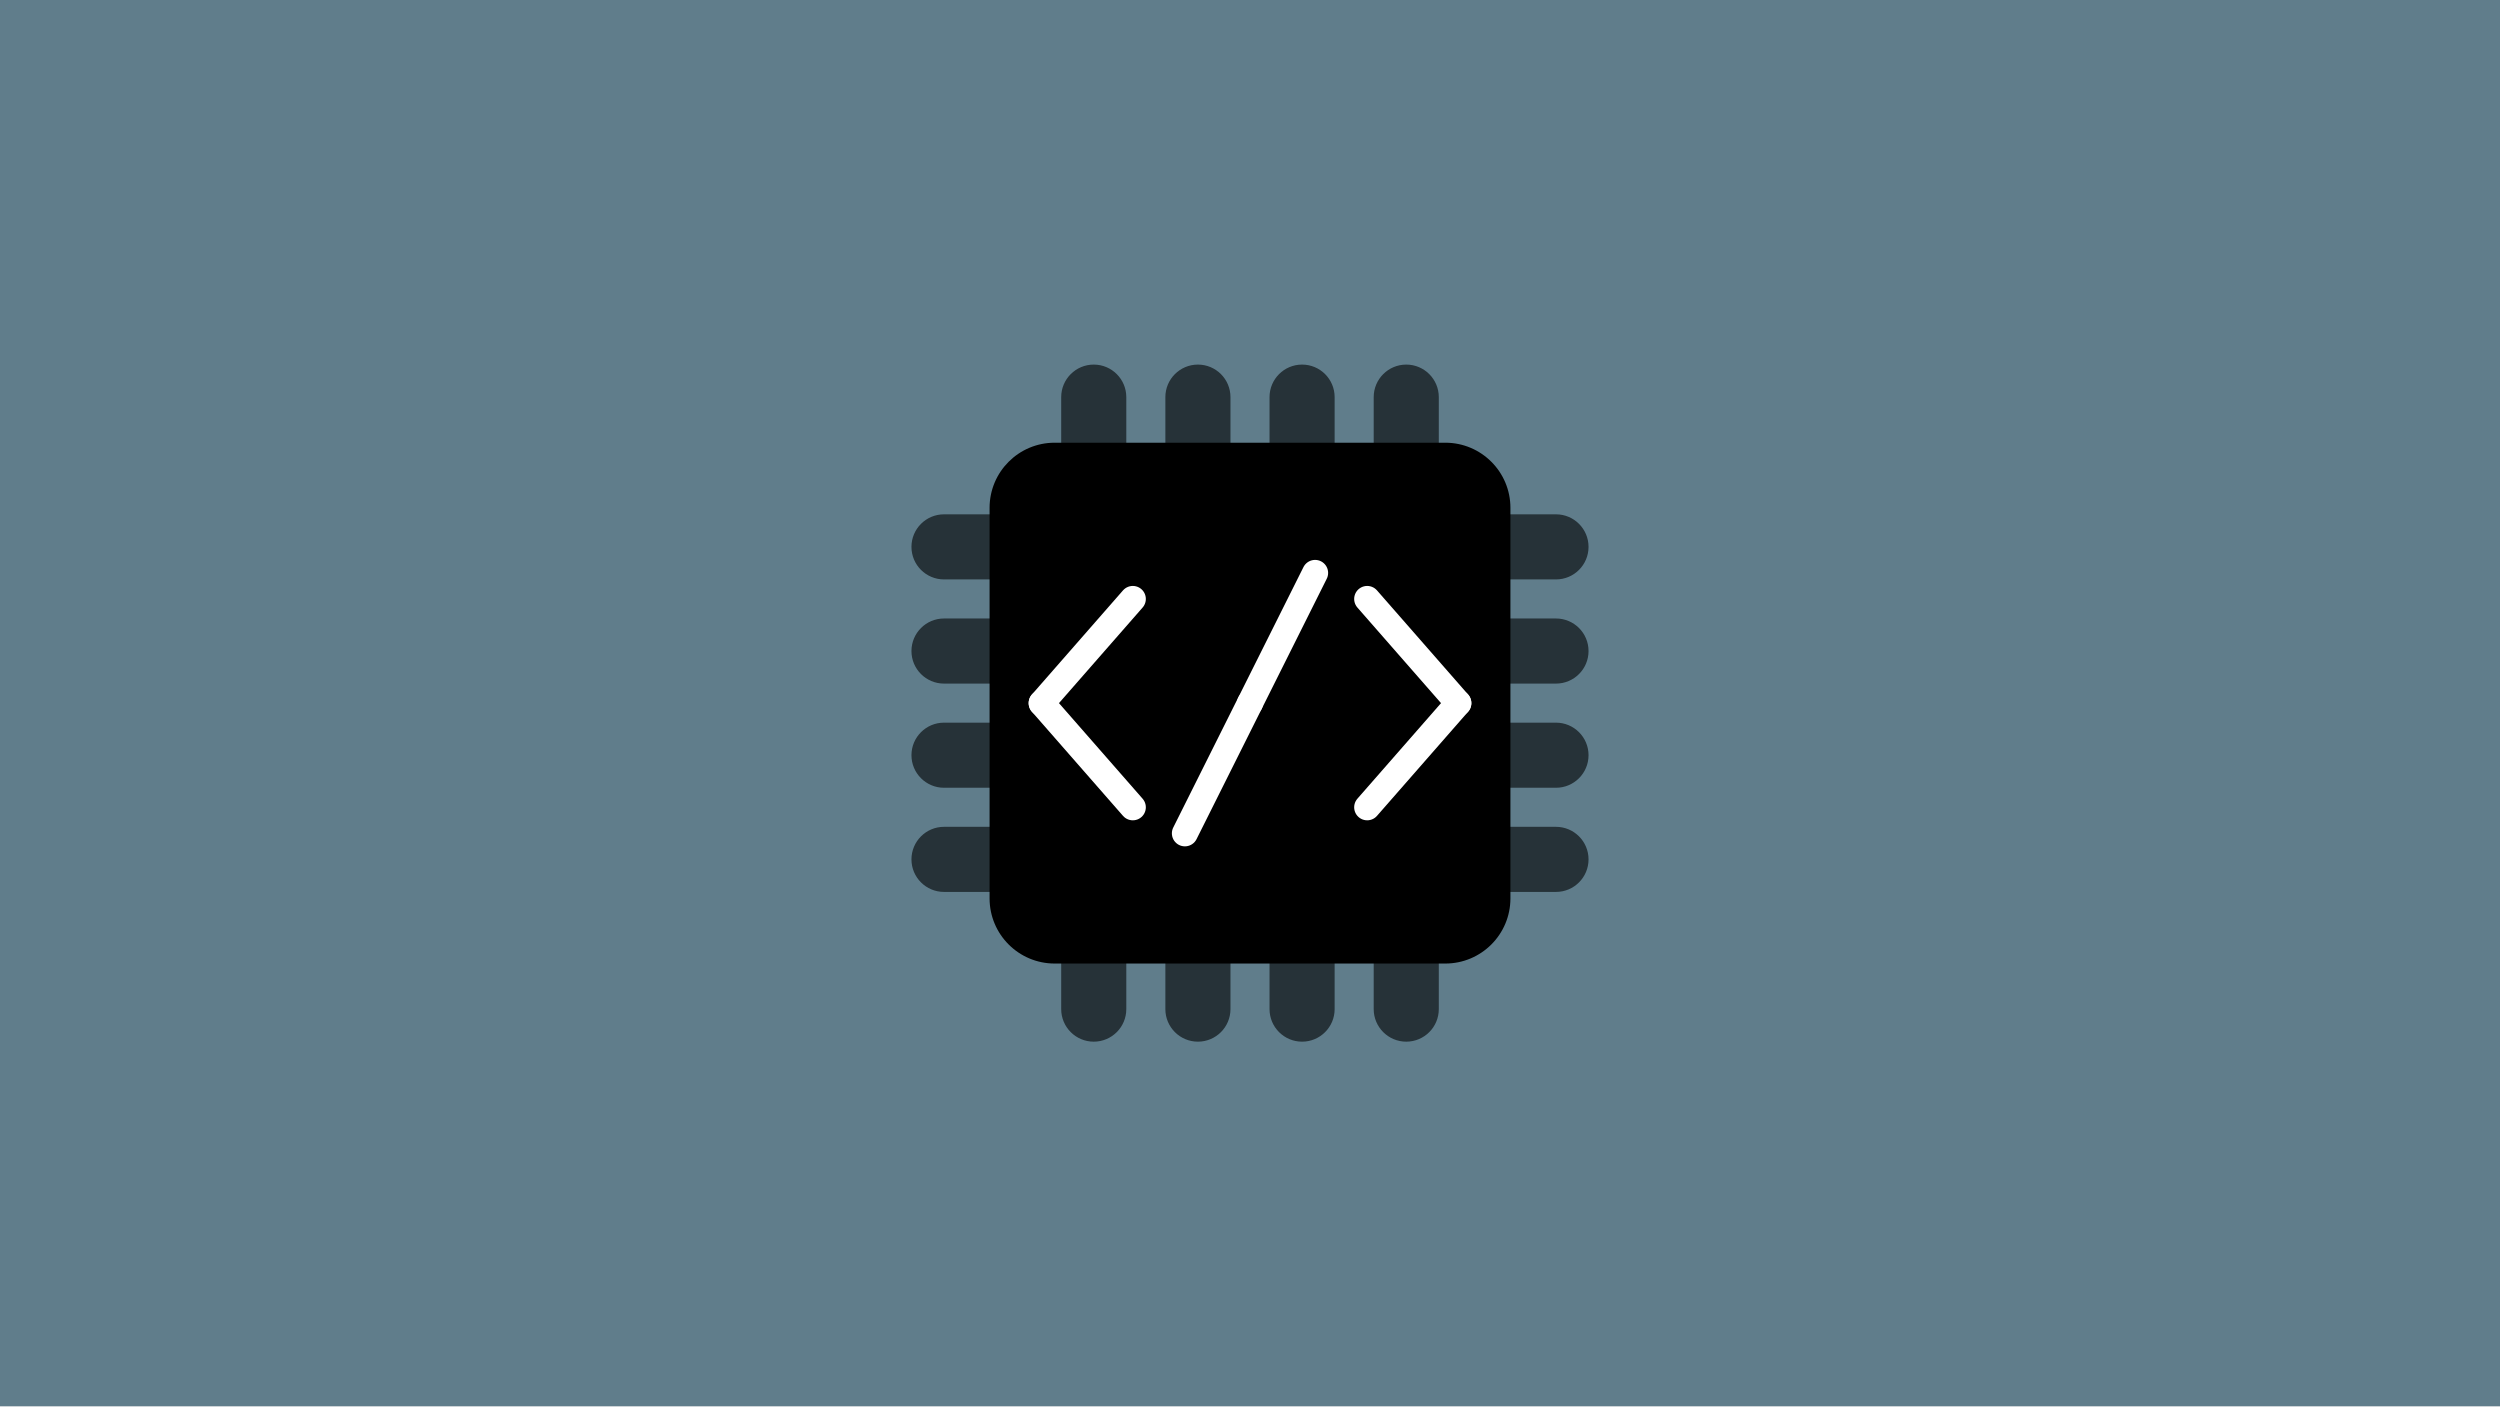
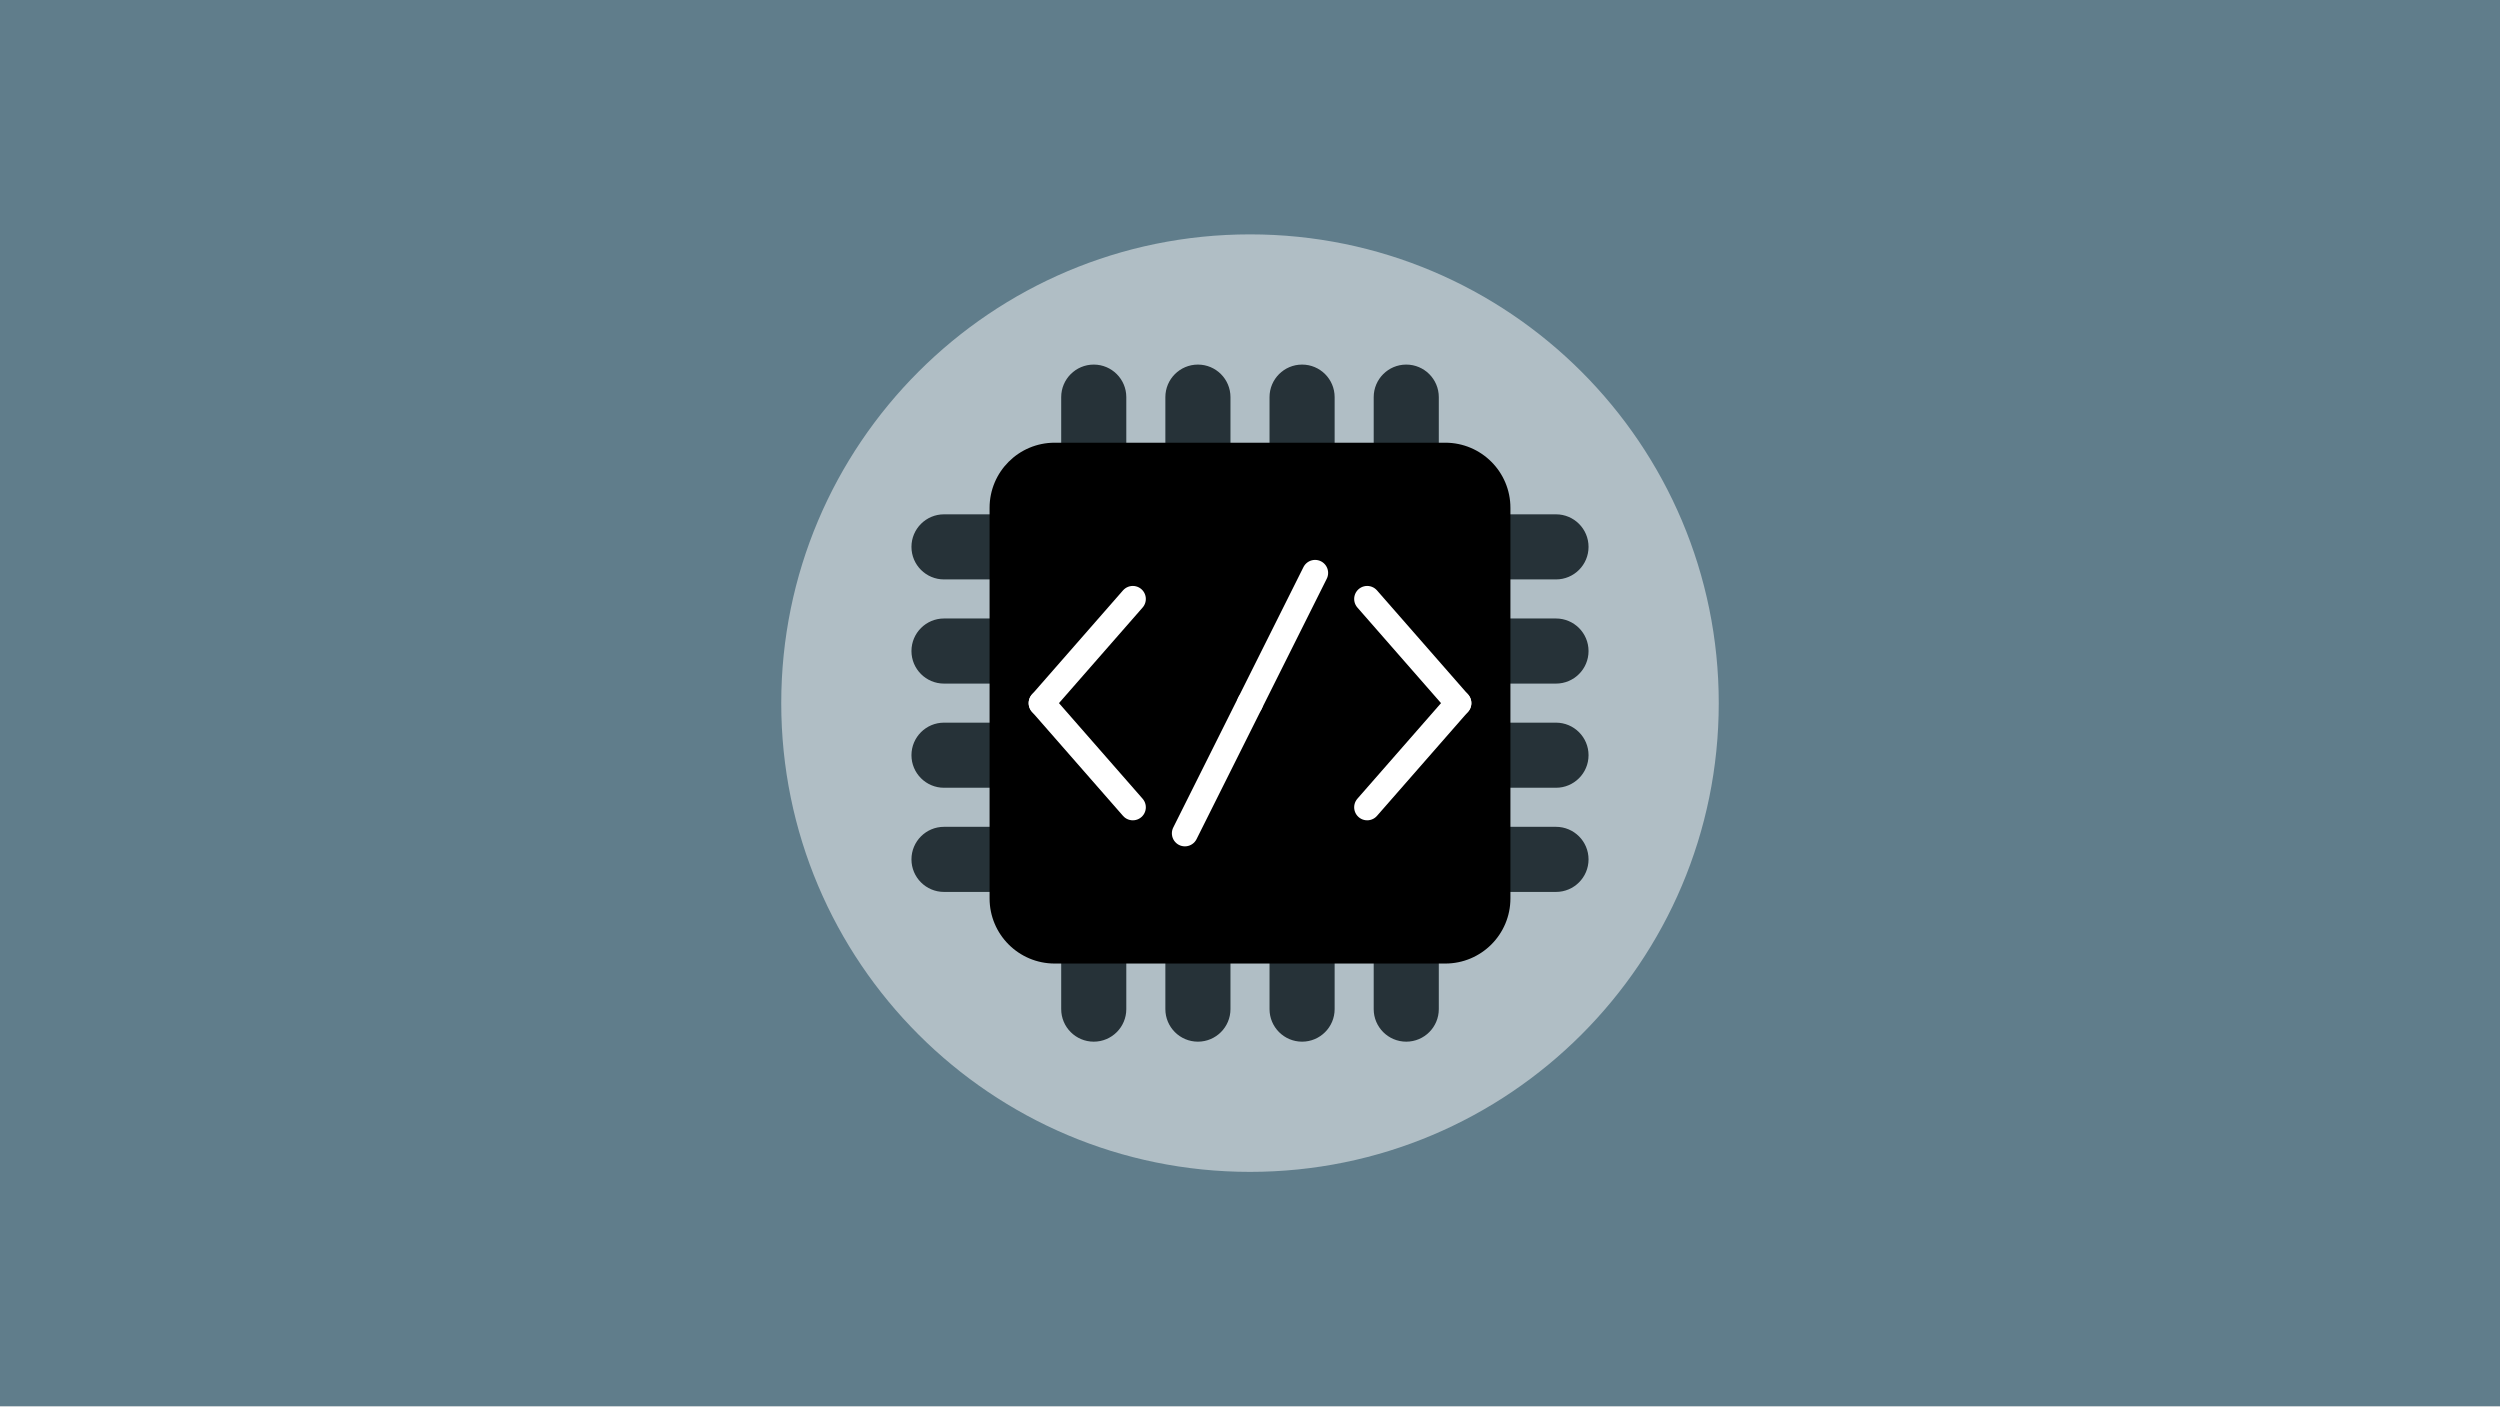
<svg xmlns="http://www.w3.org/2000/svg" version="1.0" viewBox="0 0 960 540">
  <rect x="0" y="0" width="960" height="540" style="fill:#607d8b" />
+   <circle cx="480" cy="270" r="180" fill="#b0bec5" />
  <rect x="350" y="197.5" rx="12.5" ry="12.5" width="60" height="25" fill="#263238" />
  <rect x="350" y="237.5" rx="12.5" ry="12.5" width="60" height="25" fill="#263238" />
  <rect x="350" y="277.5" rx="12.5" ry="12.5" width="60" height="25" fill="#263238" />
  <rect x="350" y="317.5" rx="12.5" ry="12.5" width="60" height="25" fill="#263238" />
  <rect x="550" y="197.5" rx="12.5" ry="12.5" width="60" height="25" fill="#263238" />
  <rect x="550" y="237.5" rx="12.5" ry="12.5" width="60" height="25" fill="#263238" />
  <rect x="550" y="277.5" rx="12.5" ry="12.5" width="60" height="25" fill="#263238" />
  <rect x="550" y="317.5" rx="12.5" ry="12.5" width="60" height="25" fill="#263238" />
  <rect x="407.5" y="340" rx="12.5" ry="12.5" width="25" height="60" fill="#263238" />
  <rect x="447.5" y="340" rx="12.5" ry="12.5" width="25" height="60" fill="#263238" />
  <rect x="487.5" y="340" rx="12.5" ry="12.5" width="25" height="60" fill="#263238" />
  <rect x="527.5" y="340" rx="12.5" ry="12.5" width="25" height="60" fill="#263238" />
  <rect x="407.5" y="140" rx="12.5" ry="12.5" width="25" height="60" fill="#263238" />
  <rect x="447.5" y="140" rx="12.5" ry="12.5" width="25" height="60" fill="#263238" />
  <rect x="487.5" y="140" rx="12.5" ry="12.5" width="25" height="60" fill="#263238" />
  <rect x="527.5" y="140" rx="12.5" ry="12.5" width="25" height="60" fill="#263238" />
  <rect x="380" y="170" rx="25" ry="25" width="200" height="200" fill="black" />
  <line x1="400" y1="270" x2="435" y2="230" stroke-linecap="round" style="stroke:white;stroke-width:10" />
  <line x1="400" y1="270" x2="435" y2="310" stroke-linecap="round" style="stroke:white;stroke-width:10" />
  <line x1="560" y1="270" x2="525" y2="230" stroke-linecap="round" style="stroke:white;stroke-width:10" />
  <line x1="560" y1="270" x2="525" y2="310" stroke-linecap="round" style="stroke:white;stroke-width:10" />
  <line x1="480" y1="270" x2="505" y2="220" stroke-linecap="round" style="stroke:white;stroke-width:10" />
  <line x1="480" y1="270" x2="455" y2="320" stroke-linecap="round" style="stroke:white;stroke-width:10" />
</svg>
